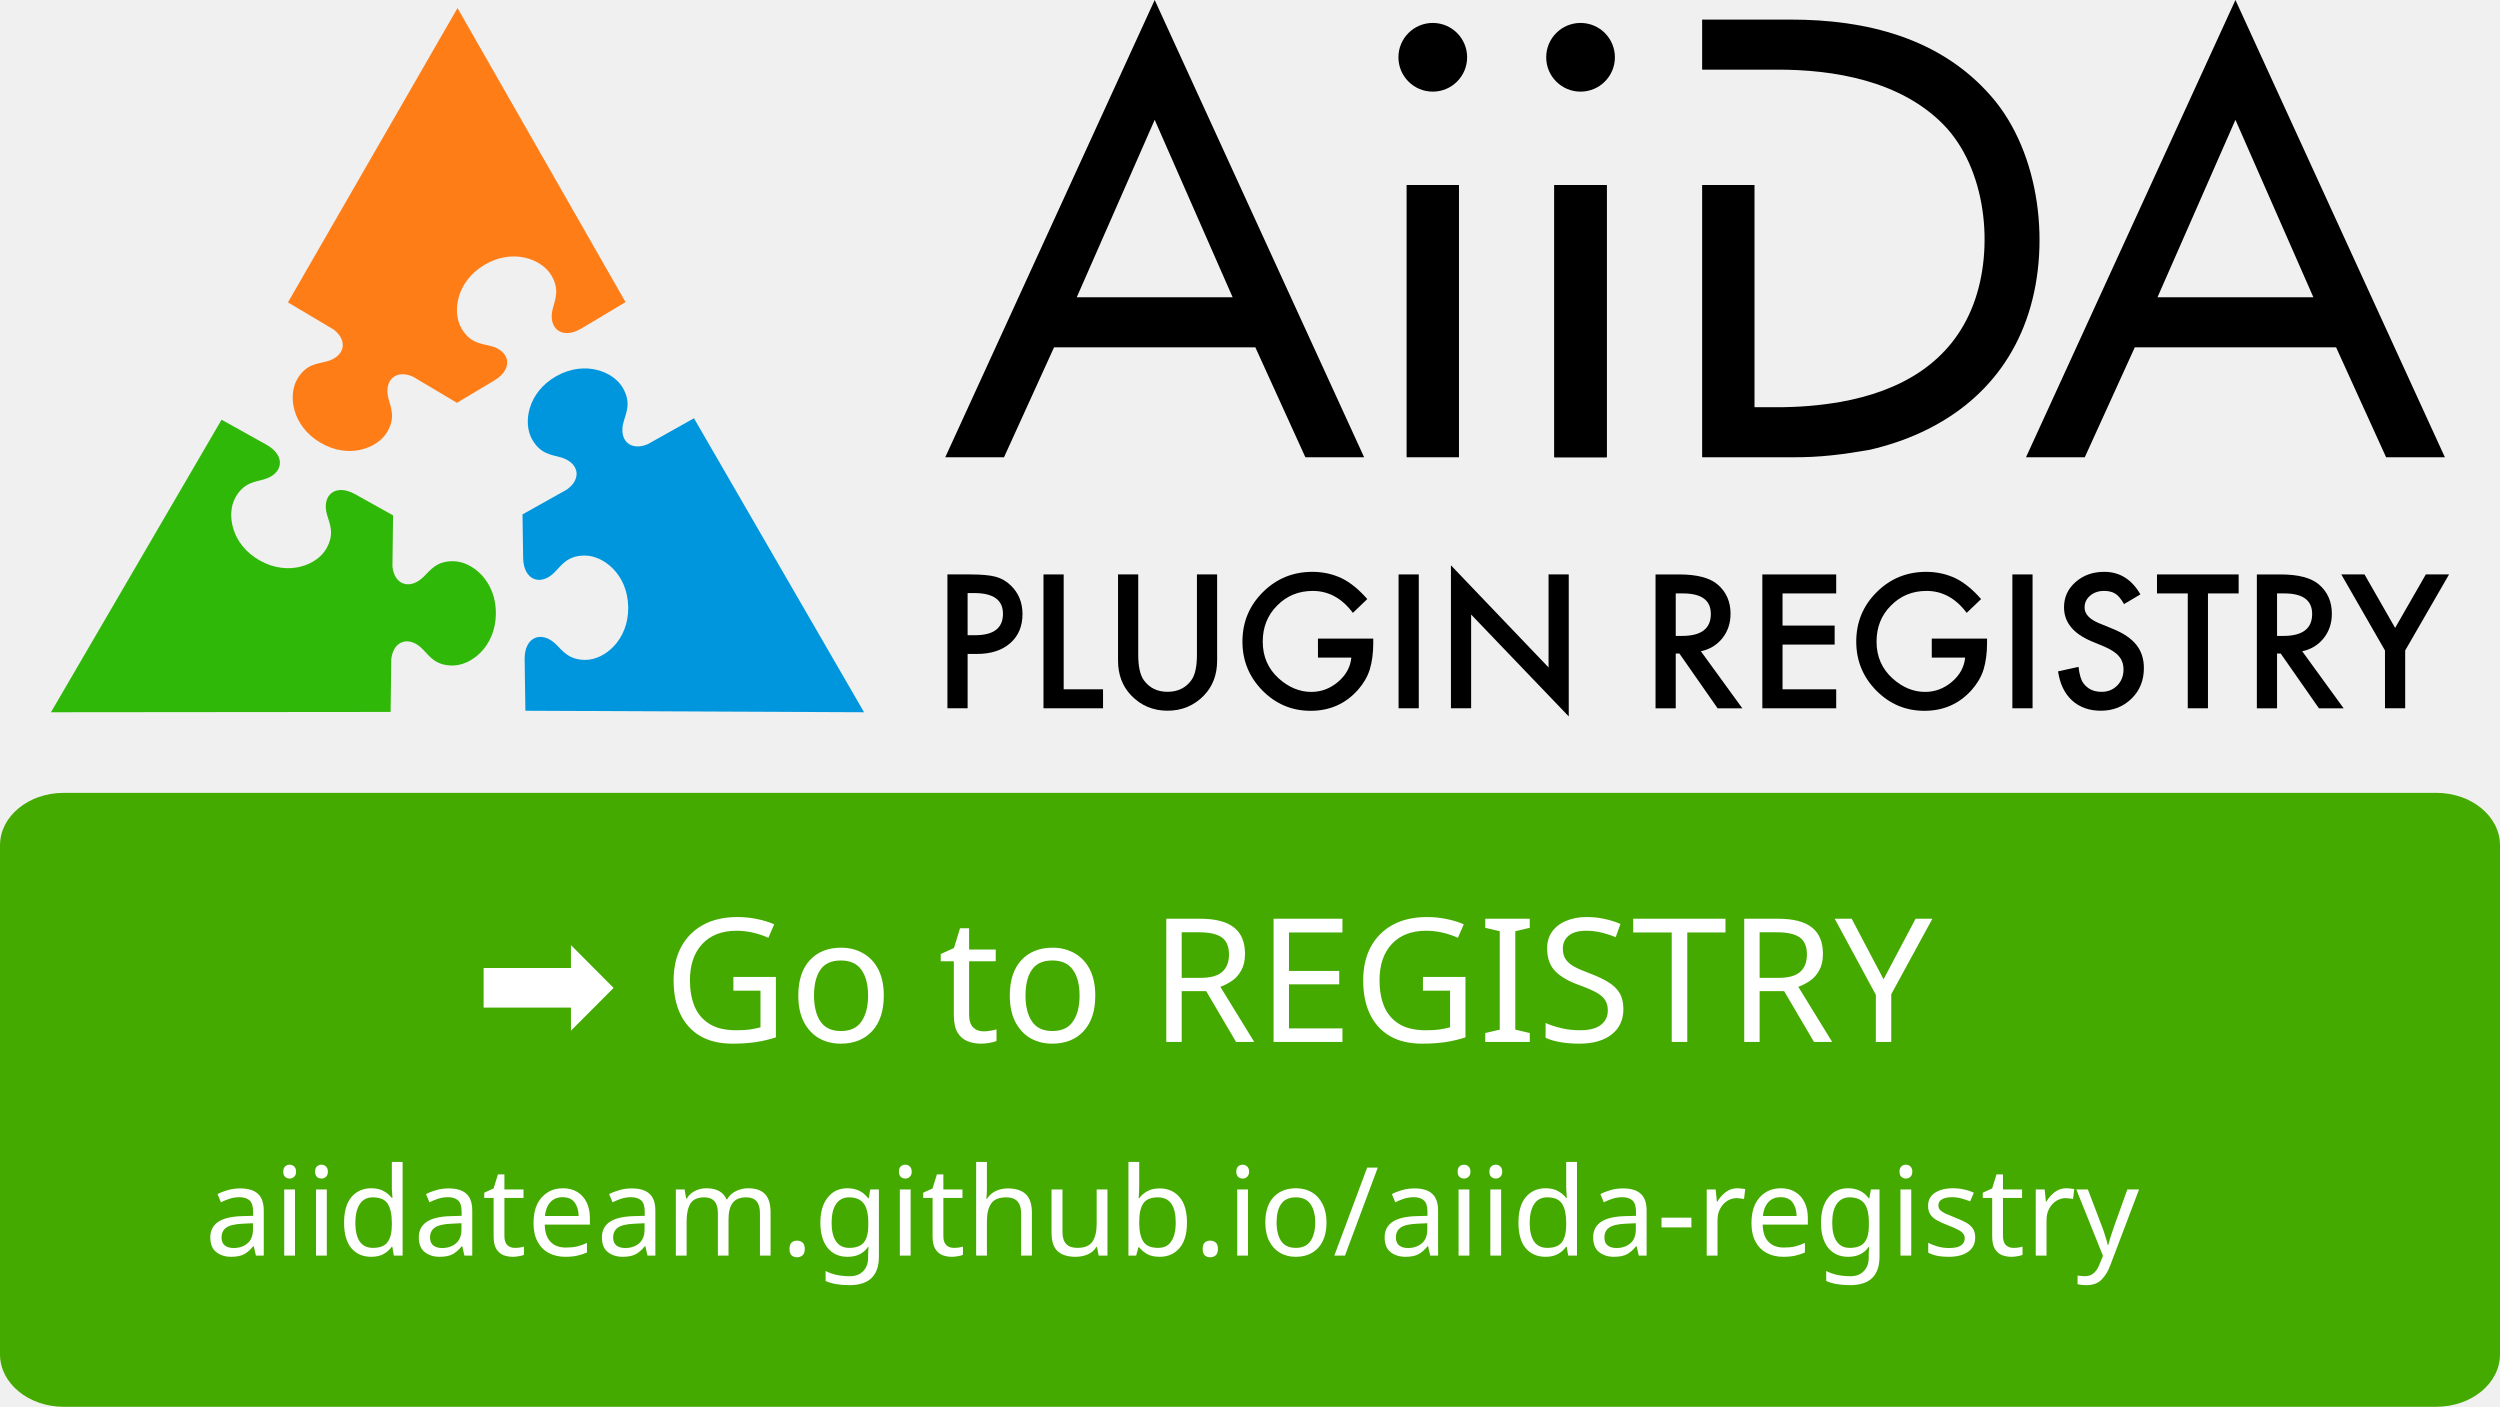
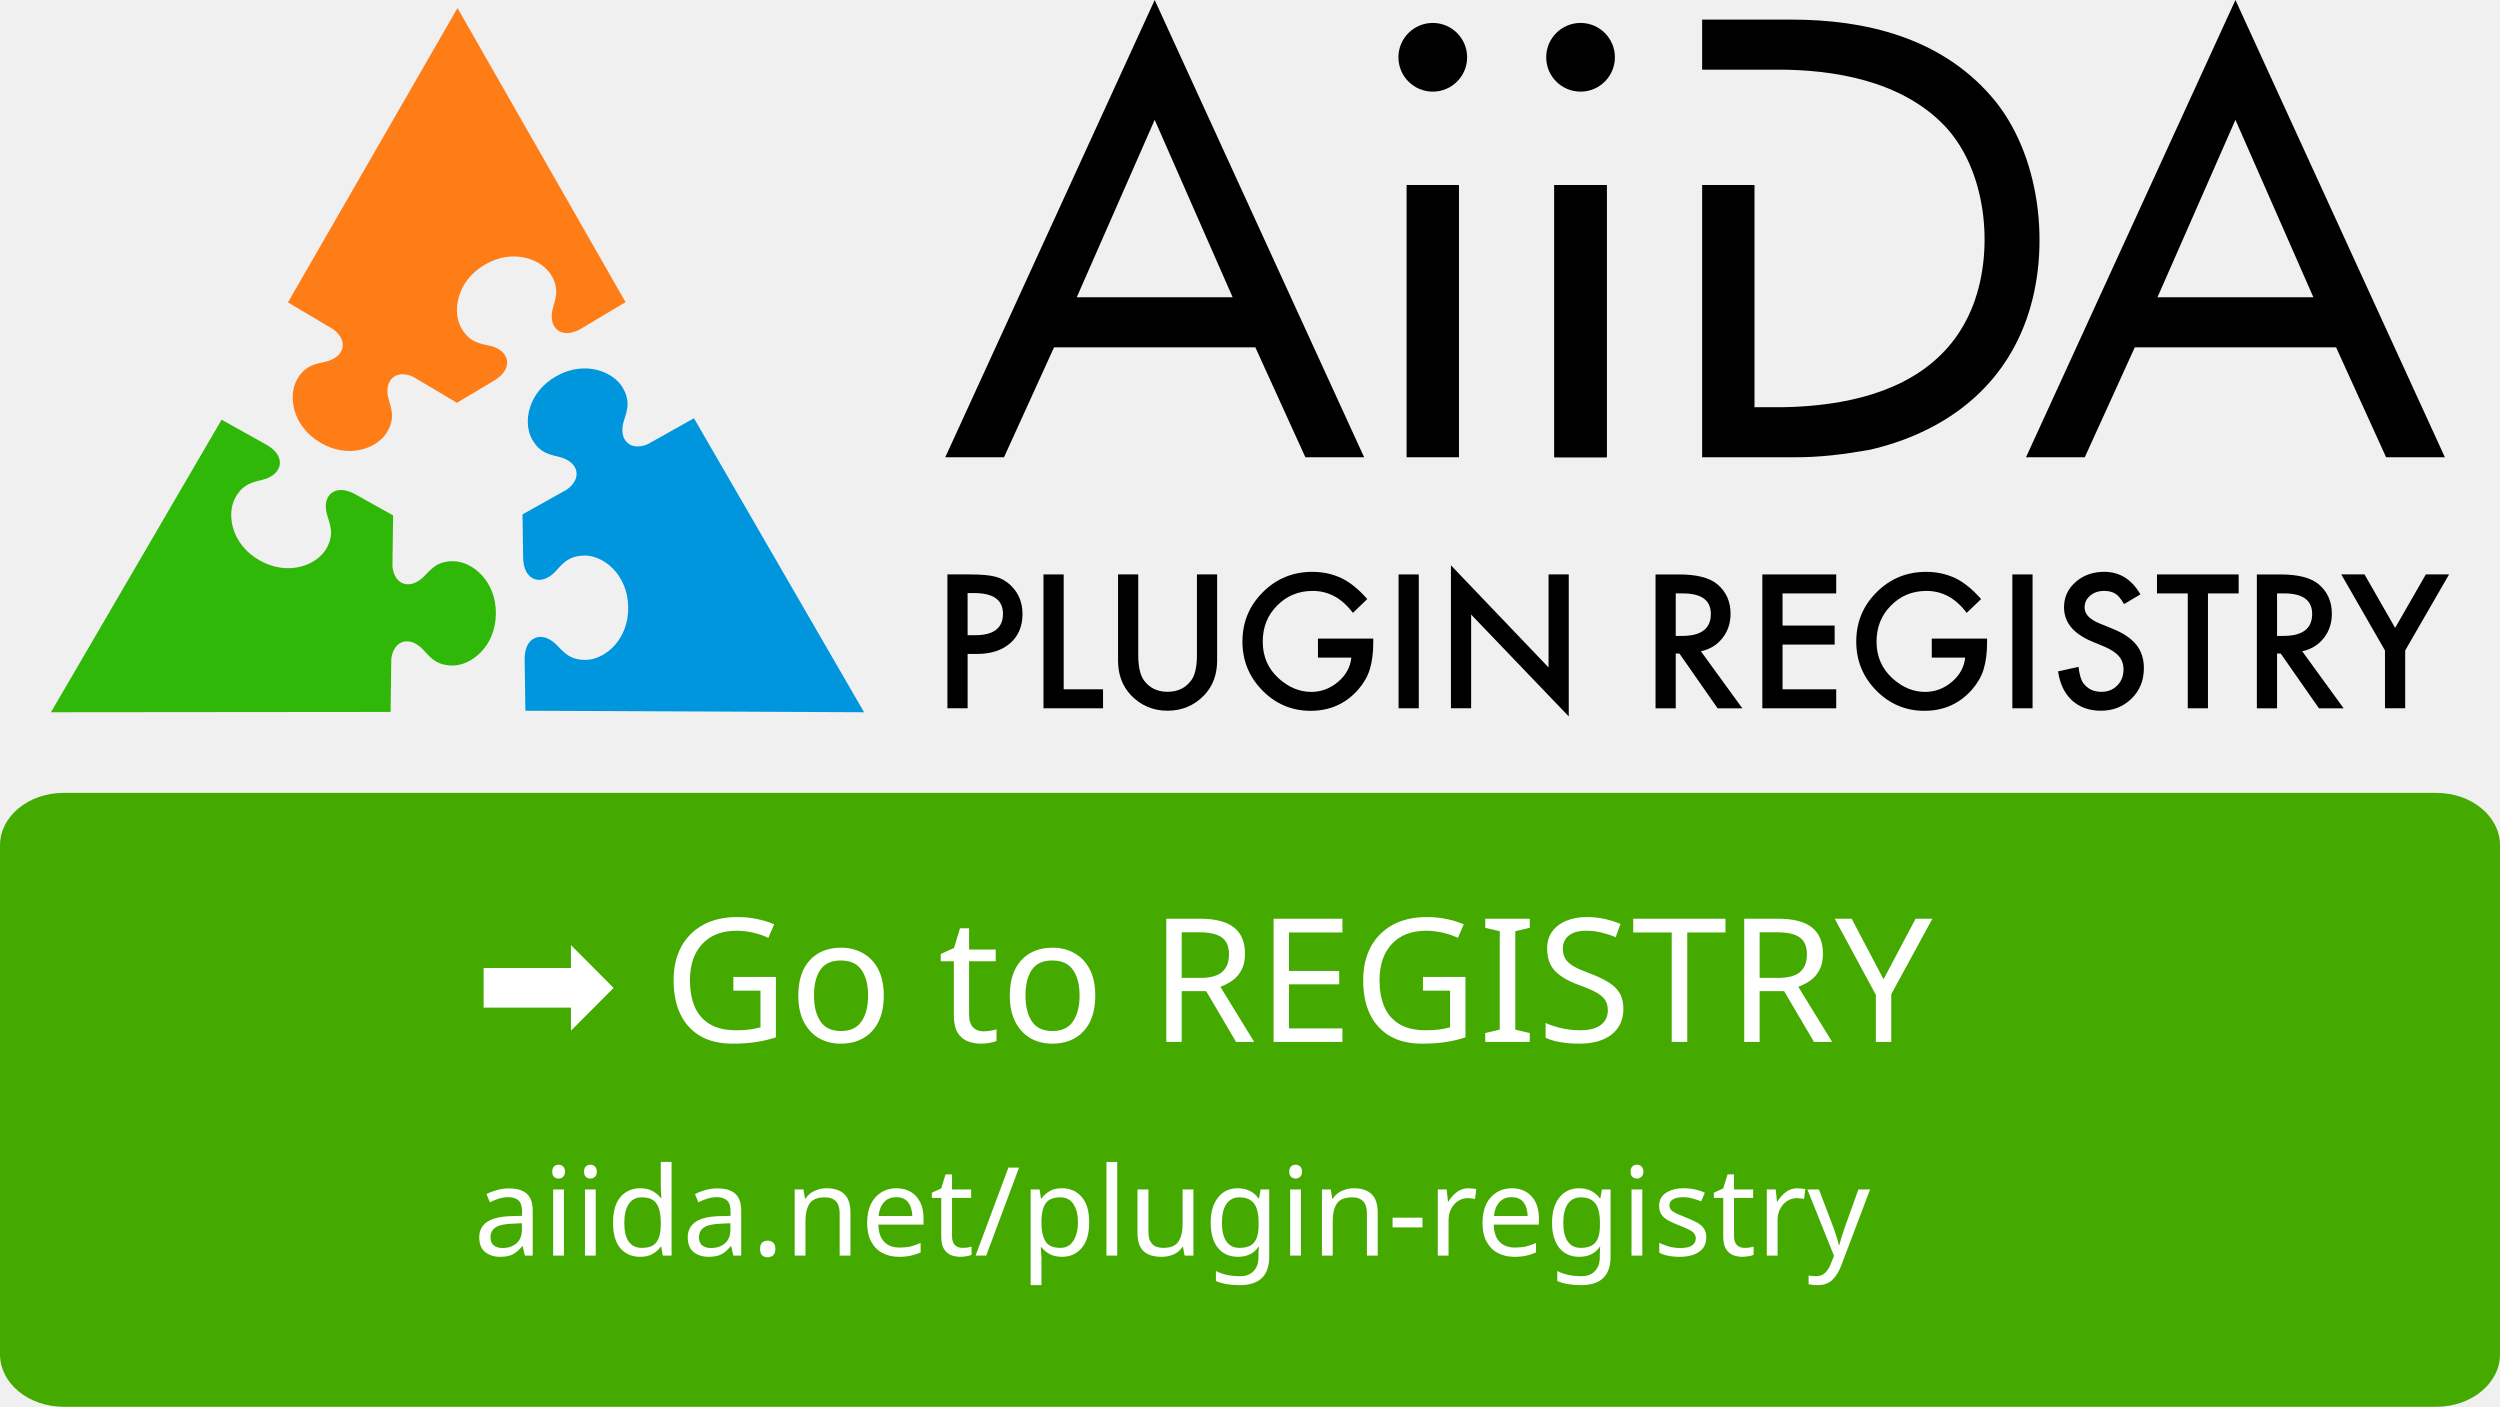
<svg xmlns="http://www.w3.org/2000/svg" version="1.1" id="svg4563" viewBox="0 0 253.594 142.7" height="40.273mm" width="71.57mm">
  <defs id="defs4565" />
  <g transform="translate(-159.2958,-115.9341)" id="layer1">
    <rect ry="5.315" rx="6.459" y="196.361" x="159.296" height="62.274" width="253.594" id="gotobutton" style="color:#000000;clip-rule:nonzero;display:inline;overflow:visible;visibility:visible;opacity:1;isolation:auto;mix-blend-mode:normal;color-interpolation:sRGB;color-interpolation-filters:linearRGB;solid-color:#000000;solid-opacity:1;fill:#44aa00;fill-opacity:1;fill-rule:nonzero;stroke:none;stroke-width:2.413;stroke-linecap:round;stroke-linejoin:round;stroke-miterlimit:4;stroke-dasharray:none;stroke-dashoffset:0;stroke-opacity:1;marker:none;color-rendering:auto;image-rendering:auto;shape-rendering:auto;text-rendering:auto;enable-background:accumulate" />
    <text id="text5113" y="221.63" x="286.353" style="font-style:normal;font-variant:normal;font-weight:normal;font-stretch:normal;line-height:0%;font-family:Verdana, Geneva, sans-serif;-inkscape-font-specification:'Verdana, Geneva, sans-serif';text-align:center;letter-spacing:0px;word-spacing:0px;writing-mode:lr-tb;text-anchor:middle;fill:#ffffff;fill-opacity:1;stroke:none;stroke-width:1px;stroke-linecap:butt;stroke-linejoin:miter;stroke-opacity:1" xml:space="preserve">
      <tspan style="font-size:17.5px;line-height:1.25" y="221.63" x="286.353" id="tspan5115"> ➡ Go to REGISTRY</tspan>
    </text>
    <text xml:space="preserve" style="font-style:normal;font-variant:normal;font-weight:normal;font-stretch:normal;line-height:0%;font-family:Verdana, Geneva, sans-serif;-inkscape-font-specification:'Verdana, Geneva, sans-serif';text-align:center;letter-spacing:0px;word-spacing:0px;writing-mode:lr-tb;text-anchor:middle;fill:#ffffff;fill-opacity:1;stroke:none;stroke-width:1px;stroke-linecap:butt;stroke-linejoin:miter;stroke-opacity:1" x="285.961" y="243.295" id="text5117">
-       <tspan style="font-size:12.5px;line-height:1.25" id="tspan5119" x="285.961" y="243.295">aiidateam.github.io/aiida-registry</tspan>
+       <tspan style="font-size:12.5px;line-height:1.25" id="tspan5119" x="285.961" y="243.295">aiida.net/plugin-registry</tspan>
    </text>
    <flowRoot transform="matrix(0.9375,0,0,0.9375,143.057,192.3622)" style="font-style:normal;font-variant:normal;font-weight:normal;font-stretch:normal;font-size:13.333px;line-height:1.25;font-family:Arial;-inkscape-font-specification:Arial;letter-spacing:0px;word-spacing:0px;fill:#000000;fill-opacity:1;stroke:none" id="flowRoot1066" xml:space="preserve">
      <flowRegion id="flowRegion1068">
        <rect y="-11.452" x="10.357" height="64.286" width="9.643" id="rect1070" />
      </flowRegion>
      <flowPara id="flowPara1072" />
    </flowRoot>
    <g transform="matrix(1.487704,0,0,1.487704,163.992,115.9341)" id="g1500">
      <g id="g1185">
        <path id="path9" d="m 80.89,20.27 h -10.63 l 5.315,-12.099 z m 1.547,3.411 3.412,7.497 h 4.006 L 75.575,0 l -14.28,31.178 h 4.006 l 3.412,-7.497 z" />
        <rect id="rect11" height="18.564" width="3.571" y="12.614" x="92.751" />
        <rect id="rect13" height="18.564" width="3.57" y="12.614" x="102.826" />
        <rect id="rect15" height="18.564" width="3.57" y="12.614" x="102.826" />
        <path id="path17" d="m 116.472,12.614 h -3.57 v 15.152 3.412 h 3.57 2.499 c 1.961,0.021 3.592,-0.2 5.382,-0.514 4.896,-1.142 8.915,-4.008 10.65,-8.853 1.747,-4.854 0.97,-11.409 -2.399,-15.254 -3.467,-3.978 -8.521,-5.221 -13.633,-5.221 h -6.069 v 3.412 c 1.68,0 3.359,0 5.038,0 3.988,-0.017 8.487,0.775 11.397,3.729 2.938,2.982 3.51,8.453 2.057,12.281 -1.521,4.008 -5.006,5.92 -9.051,6.645 -1.408,0.245 -2.869,0.37 -4.403,0.363 h -1.309 -0.159 z" />
        <path id="path19" d="m 154.58,20.27 h -10.631 l 5.315,-12.099 z m 1.547,3.411 3.411,7.497 h 4.007 L 149.265,0 l -14.28,31.178 h 4.007 l 3.411,-7.497 z" />
        <path id="path21" d="m 94.536,1.564 c 1.293,0 2.342,1.049 2.342,2.342 0,1.293 -1.049,2.342 -2.342,2.342 -1.293,0 -2.342,-1.048 -2.342,-2.342 0,-1.294 1.048,-2.342 2.342,-2.342" clip-rule="evenodd" fill-rule="evenodd" />
        <path id="path23" d="m 104.612,1.564 c 1.293,0 2.342,1.049 2.342,2.342 0,1.293 -1.049,2.342 -2.342,2.342 -1.294,0 -2.342,-1.048 -2.342,-2.342 0,-1.294 1.048,-2.342 2.342,-2.342" clip-rule="evenodd" fill-rule="evenodd" />
      </g>
      <g style="font-style:normal;font-weight:normal;font-size:12.106px;line-height:1.25;font-family:sans-serif;fill:#000000;fill-opacity:1;stroke:none;stroke-width:0.908" id="text37" aria-label="PLUGIN REGISTRY">
        <path id="path1432" style="font-style:normal;font-variant:normal;font-weight:normal;font-stretch:normal;font-size:12.106px;font-family:Futura;-inkscape-font-specification:Futura;stroke-width:0.908" d="m 62.819,44.588 v 3.706 h -1.377 v -9.127 h 1.561 q 1.147,0 1.732,0.16 0.591,0.16 1.04,0.603 0.786,0.768 0.786,1.939 0,1.253 -0.839,1.986 -0.839,0.733 -2.264,0.733 z m 0,-1.277 h 0.514 q 1.897,0 1.897,-1.46 0,-1.413 -1.957,-1.413 h -0.455 z" />
        <path id="path1434" style="font-style:normal;font-variant:normal;font-weight:normal;font-stretch:normal;font-size:12.106px;font-family:Futura;-inkscape-font-specification:Futura;stroke-width:0.908" d="m 69.369,39.167 v 7.832 h 2.684 v 1.295 h -4.061 v -9.127 z" />
        <path id="path1436" style="font-style:normal;font-variant:normal;font-weight:normal;font-stretch:normal;font-size:12.106px;font-family:Futura;-inkscape-font-specification:Futura;stroke-width:0.908" d="m 74.453,39.167 v 5.497 q 0,1.176 0.384,1.72 0.573,0.786 1.614,0.786 1.046,0 1.62,-0.786 0.384,-0.526 0.384,-1.72 v -5.497 h 1.377 v 5.876 q 0,1.442 -0.898,2.376 -1.011,1.04 -2.483,1.04 -1.472,0 -2.477,-1.04 -0.898,-0.934 -0.898,-2.376 v -5.876 z" />
        <path id="path1438" style="font-style:normal;font-variant:normal;font-weight:normal;font-stretch:normal;font-size:12.106px;font-family:Futura;-inkscape-font-specification:Futura;stroke-width:0.908" d="m 86.706,43.542 h 3.771 v 0.301 q 0,1.029 -0.242,1.821 -0.236,0.733 -0.798,1.371 -1.271,1.431 -3.233,1.431 -1.915,0 -3.281,-1.383 -1.365,-1.389 -1.365,-3.334 0,-1.986 1.389,-3.369 1.389,-1.389 3.381,-1.389 1.07,0 1.998,0.437 0.887,0.437 1.744,1.419 l -0.981,0.94 q -1.123,-1.496 -2.737,-1.496 -1.448,0 -2.429,0.999 -0.981,0.981 -0.981,2.459 0,1.525 1.094,2.512 1.023,0.916 2.217,0.916 1.017,0 1.827,-0.686 0.81,-0.692 0.904,-1.655 h -2.276 z" />
        <path id="path1440" style="font-style:normal;font-variant:normal;font-weight:normal;font-stretch:normal;font-size:12.106px;font-family:Futura;-inkscape-font-specification:Futura;stroke-width:0.908" d="m 93.581,39.167 v 9.127 h -1.377 v -9.127 z" />
        <path id="path1442" style="font-style:normal;font-variant:normal;font-weight:normal;font-stretch:normal;font-size:12.106px;font-family:Futura;-inkscape-font-specification:Futura;stroke-width:0.908" d="m 95.774,48.294 v -9.748 l 6.656,6.963 v -6.343 h 1.377 v 9.683 l -6.656,-6.946 v 6.39 z" />
        <path id="path1444" style="font-style:normal;font-variant:normal;font-weight:normal;font-stretch:normal;font-size:12.106px;font-family:Futura;-inkscape-font-specification:Futura;stroke-width:0.908" d="m 112.816,44.405 2.826,3.89 h -1.685 l -2.607,-3.736 h -0.248 v 3.736 h -1.377 v -9.127 h 1.614 q 1.809,0 2.613,0.68 0.887,0.757 0.887,1.998 0,0.969 -0.556,1.667 -0.556,0.698 -1.466,0.893 z m -1.714,-1.046 h 0.437 q 1.957,0 1.957,-1.496 0,-1.401 -1.903,-1.401 h -0.491 z" />
        <path id="path1446" style="font-style:normal;font-variant:normal;font-weight:normal;font-stretch:normal;font-size:12.106px;font-family:Futura;-inkscape-font-specification:Futura;stroke-width:0.908" d="m 122.043,40.462 h -3.659 v 2.193 h 3.553 v 1.295 h -3.553 v 3.05 h 3.659 v 1.295 h -5.036 v -9.127 h 5.036 z" />
        <path id="path1448" style="font-style:normal;font-variant:normal;font-weight:normal;font-stretch:normal;font-size:12.106px;font-family:Futura;-inkscape-font-specification:Futura;stroke-width:0.908" d="m 128.558,43.542 h 3.771 v 0.301 q 0,1.029 -0.242,1.821 -0.236,0.733 -0.798,1.371 -1.271,1.431 -3.233,1.431 -1.915,0 -3.281,-1.383 -1.365,-1.389 -1.365,-3.334 0,-1.986 1.389,-3.369 1.389,-1.389 3.381,-1.389 1.07,0 1.998,0.437 0.887,0.437 1.744,1.419 l -0.981,0.94 q -1.123,-1.496 -2.737,-1.496 -1.448,0 -2.429,0.999 -0.981,0.981 -0.981,2.459 0,1.525 1.094,2.512 1.023,0.916 2.217,0.916 1.017,0 1.827,-0.686 0.81,-0.692 0.904,-1.655 h -2.276 z" />
        <path id="path1450" style="font-style:normal;font-variant:normal;font-weight:normal;font-stretch:normal;font-size:12.106px;font-family:Futura;-inkscape-font-specification:Futura;stroke-width:0.908" d="m 135.432,39.167 v 9.127 h -1.377 v -9.127 z" />
        <path id="path1452" style="font-style:normal;font-variant:normal;font-weight:normal;font-stretch:normal;font-size:12.106px;font-family:Futura;-inkscape-font-specification:Futura;stroke-width:0.908" d="m 142.786,40.527 -1.117,0.662 q -0.313,-0.544 -0.597,-0.709 -0.296,-0.189 -0.763,-0.189 -0.573,0 -0.952,0.325 -0.378,0.319 -0.378,0.804 0,0.668 0.993,1.076 l 0.91,0.372 q 1.111,0.449 1.626,1.099 0.514,0.644 0.514,1.584 0,1.259 -0.839,2.081 -0.845,0.828 -2.098,0.828 -1.188,0 -1.963,-0.703 -0.763,-0.703 -0.952,-1.98 l 1.395,-0.307 q 0.095,0.804 0.331,1.111 0.426,0.591 1.241,0.591 0.644,0 1.07,-0.432 0.426,-0.432 0.426,-1.094 0,-0.266 -0.077,-0.485 -0.071,-0.225 -0.231,-0.408 -0.154,-0.189 -0.402,-0.349 -0.248,-0.166 -0.591,-0.313 l -0.881,-0.366 q -1.874,-0.792 -1.874,-2.317 0,-1.029 0.786,-1.72 0.786,-0.698 1.957,-0.698 1.578,0 2.465,1.537 z" />
        <path id="path1454" style="font-style:normal;font-variant:normal;font-weight:normal;font-stretch:normal;font-size:12.106px;font-family:Futura;-inkscape-font-specification:Futura;stroke-width:0.908" d="m 147.391,40.462 v 7.832 h -1.377 v -7.832 h -2.098 v -1.295 h 5.568 v 1.295 z" />
        <path id="path1456" style="font-style:normal;font-variant:normal;font-weight:normal;font-stretch:normal;font-size:12.106px;font-family:Futura;-inkscape-font-specification:Futura;stroke-width:0.908" d="m 153.816,44.405 2.826,3.89 h -1.685 l -2.607,-3.736 h -0.248 v 3.736 h -1.377 v -9.127 h 1.614 q 1.809,0 2.613,0.68 0.887,0.757 0.887,1.998 0,0.969 -0.556,1.667 -0.556,0.698 -1.466,0.893 z m -1.714,-1.046 h 0.437 q 1.957,0 1.957,-1.496 0,-1.401 -1.903,-1.401 h -0.491 z" />
        <path id="path1458" style="font-style:normal;font-variant:normal;font-weight:normal;font-stretch:normal;font-size:12.106px;font-family:Futura;-inkscape-font-specification:Futura;stroke-width:0.908" d="M 159.461,44.351 156.482,39.167 h 1.584 l 2.087,3.647 2.093,-3.647 h 1.584 l -2.991,5.184 v 3.943 h -1.377 z" />
      </g>
      <g id="g1111" transform="matrix(0.2808715,0,0,0.2808715,27.9366,84.21383)">
        <path d="m 0.36,-297.87 -41.16,71.445 11.068,6.578 c 3.697,2.815 2.624,6.672 -1.756,7.779 -2.305,0.59 -4.919,0.663 -7.027,4.213 -2.343,3.945 -1.322,11.386 5.545,15.465 6.867,4.078 13.889,1.414 16.232,-2.531 2.108,-3.55 0.918,-5.881 0.334,-8.188 -1.121,-4.366 1.734,-7.15 5.961,-5.275 l 10.666,6.338 9.039,-5.396 c 4.77,-2.848 3.862,-7.222 -0.855,-8.402 -2.306,-0.585 -4.92,-0.651 -7.037,-4.195 -2.353,-3.94 -1.349,-11.384 5.508,-15.479 6.857,-4.095 13.886,-1.448 16.238,2.492 2.117,3.545 0.932,5.878 0.354,8.186 -1.198,4.713 2.228,7.584 6.994,4.738 l 10.688,-6.383 z" style="fill:#ff7d17;fill-opacity:1;stroke:none;stroke-width:1px;stroke-linecap:butt;stroke-linejoin:miter;stroke-opacity:1" id="path1029" />
        <path id="path1100" style="fill:#30b808;fill-opacity:1;stroke:none;stroke-width:1px;stroke-linecap:butt;stroke-linejoin:miter;stroke-opacity:1" d="m -98.336,-126.924 82.454,-0.077 0.163,-12.875 c 0.59,-4.609 4.466,-5.609 7.615,-2.369 1.664,1.701 3.034,3.929 7.162,3.979 4.588,0.057 10.522,-4.548 10.62,-12.534 0.098,-7.986 -5.72,-12.736 -10.308,-12.792 -4.128,-0.051 -5.553,2.145 -7.258,3.805 -3.22,3.154 -7.059,2.073 -7.549,-2.525 l 0.156,-12.406 -9.193,-5.13 c -4.851,-2.707 -8.185,0.267 -6.849,4.942 0.647,2.289 1.897,4.587 -0.115,8.192 -2.236,4.007 -9.184,6.861 -16.159,2.969 -6.975,-3.891 -8.196,-11.302 -5.961,-15.309 2.011,-3.605 4.624,-3.747 6.912,-4.399 4.68,-1.319 5.454,-5.722 0.606,-8.426 l -10.871,-6.064 z" />
        <path d="m 99.056,-126.924 -41.293,-71.368 -11.231,6.296 c -4.286,1.794 -7.09,-1.063 -5.859,-5.41 0.641,-2.291 1.885,-4.592 -0.135,-8.192 -2.245,-4.002 -9.2,-6.838 -16.165,-2.93 -6.966,3.908 -8.169,11.321 -5.924,15.323 2.02,3.601 4.634,3.736 6.924,4.383 4.341,1.212 5.325,5.077 1.588,7.8 l -10.822,6.068 0.154,10.526 c 0.082,5.555 4.323,6.955 7.704,3.46 1.659,-1.705 3.024,-3.936 7.152,-3.997 4.588,-0.068 10.533,4.523 10.651,12.509 0.118,7.986 -5.689,12.749 -10.277,12.817 -4.128,0.061 -5.557,-2.131 -7.266,-3.787 -3.482,-3.394 -7.682,-1.863 -7.601,3.688 l 0.184,12.447 z" style="fill:#0096de;fill-opacity:1;stroke:none;stroke-width:1px;stroke-linecap:butt;stroke-linejoin:miter;stroke-opacity:1" id="path1102" />
      </g>
    </g>
  </g>
</svg>
